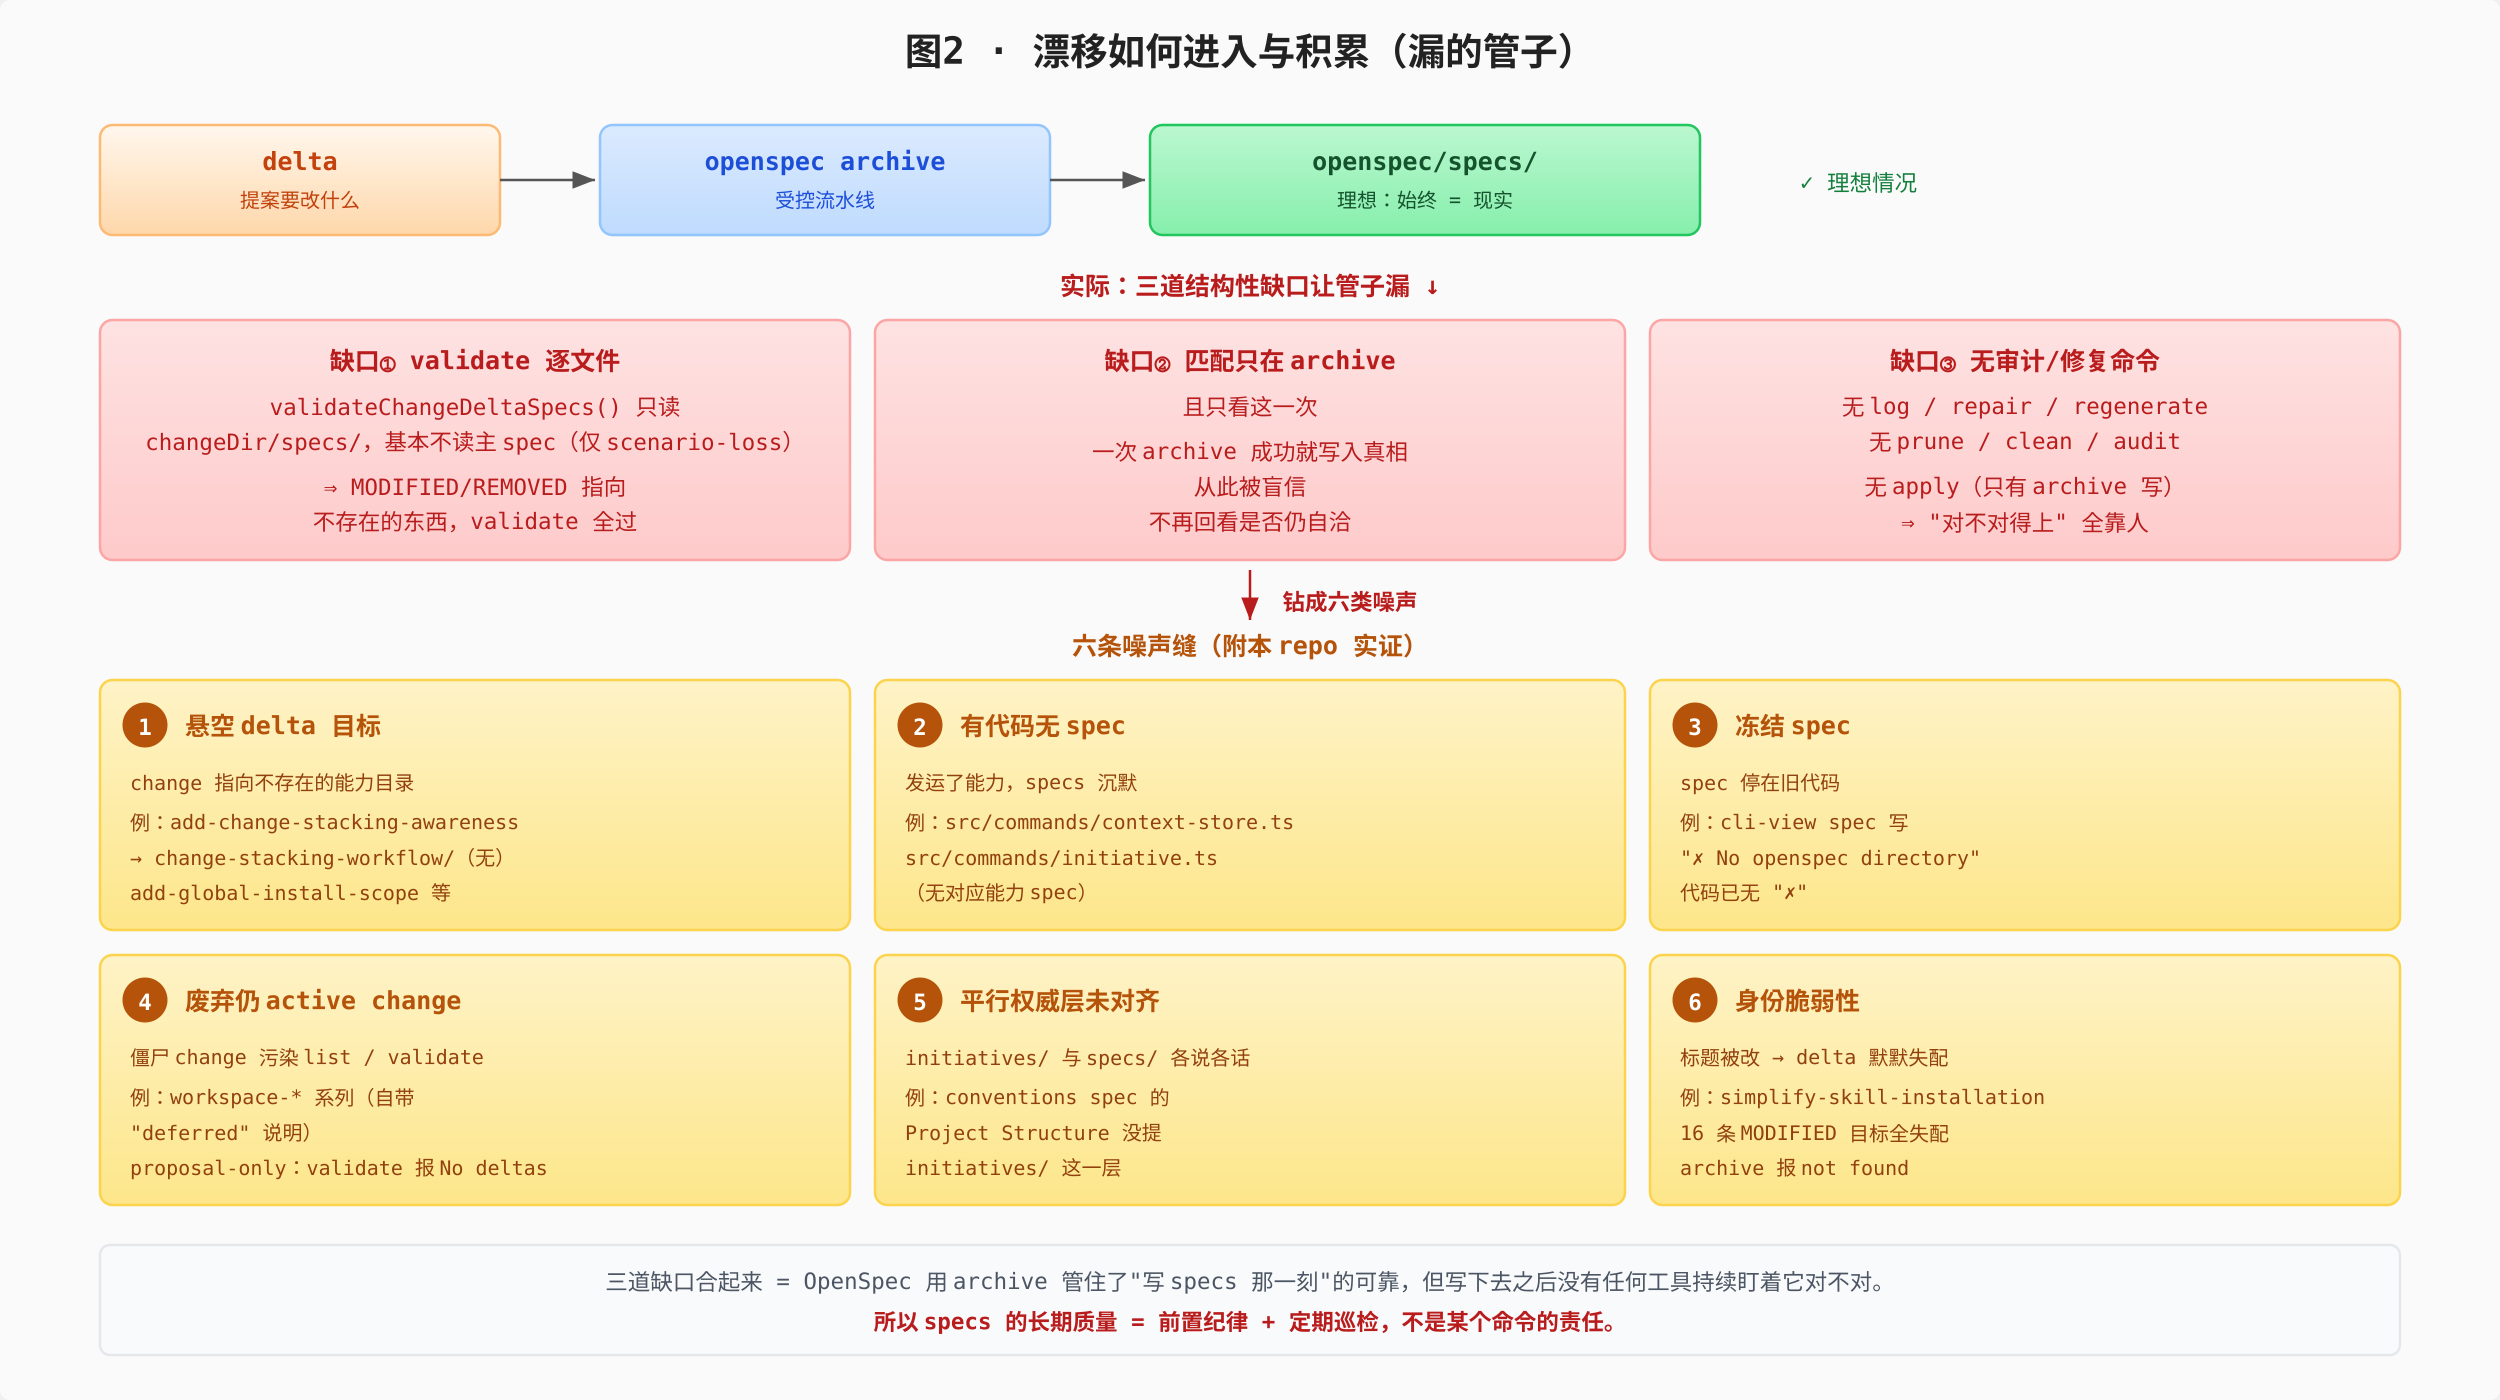
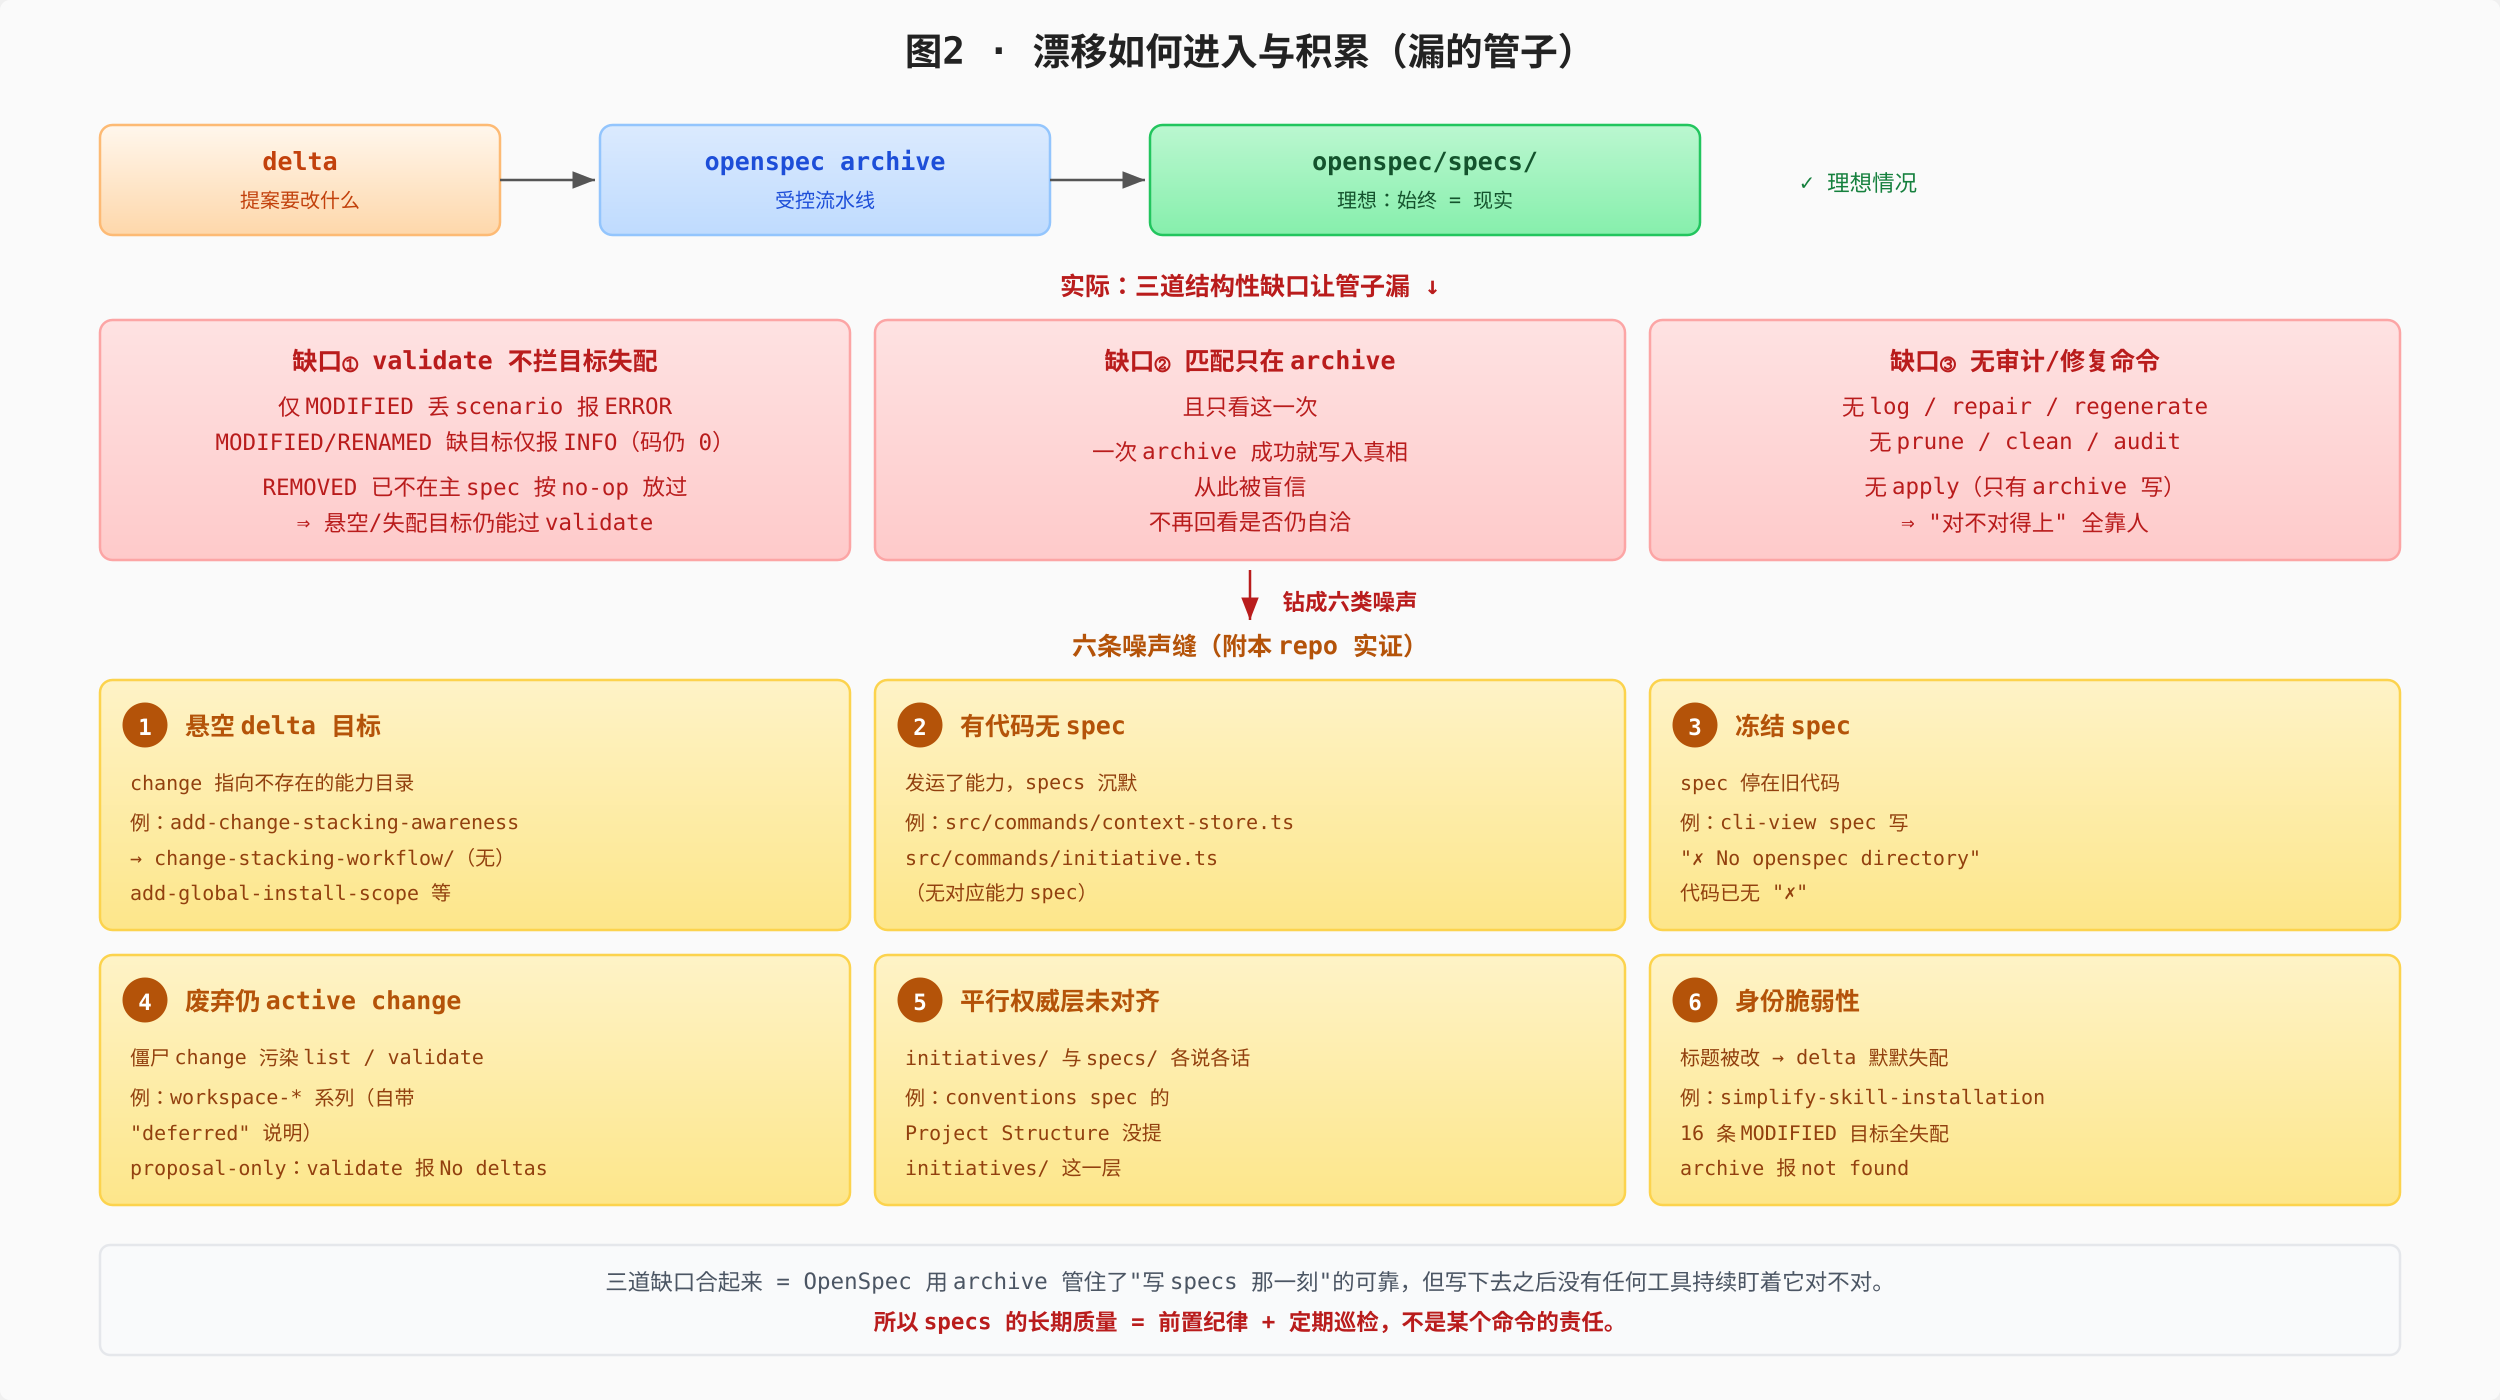
<svg xmlns="http://www.w3.org/2000/svg" viewBox="0 0 1000 560" font-family="monospace" font-size="11">
  <defs>
    <marker id="arrow" markerWidth="9" markerHeight="7" refX="9" refY="3.5" orient="auto">
      <path d="M0,0 L9,3.5 L0,7 Z" fill="#555" />
    </marker>
    <marker id="arrowR" markerWidth="9" markerHeight="7" refX="9" refY="3.5" orient="auto">
      <path d="M0,0 L9,3.5 L0,7 Z" fill="#b91c1c" />
    </marker>
    <linearGradient id="agentGrad" x1="0" y1="0" x2="0" y2="1">
      <stop offset="0%" stop-color="#dbeafe" />
      <stop offset="100%" stop-color="#bfdbfe" />
    </linearGradient>
    <linearGradient id="engineGrad" x1="0" y1="0" x2="0" y2="1">
      <stop offset="0%" stop-color="#dcfce7" />
      <stop offset="100%" stop-color="#bbf7d0" />
    </linearGradient>
    <linearGradient id="dataGrad" x1="0" y1="0" x2="0" y2="1">
      <stop offset="0%" stop-color="#fff7ed" />
      <stop offset="100%" stop-color="#fed7aa" />
    </linearGradient>
    <linearGradient id="truthGrad" x1="0" y1="0" x2="0" y2="1">
      <stop offset="0%" stop-color="#bbf7d0" />
      <stop offset="100%" stop-color="#86efac" />
    </linearGradient>
    <linearGradient id="badGrad" x1="0" y1="0" x2="0" y2="1">
      <stop offset="0%" stop-color="#fee2e2" />
      <stop offset="100%" stop-color="#fecaca" />
    </linearGradient>
    <linearGradient id="warnGrad" x1="0" y1="0" x2="0" y2="1">
      <stop offset="0%" stop-color="#fef3c7" />
      <stop offset="100%" stop-color="#fde68a" />
    </linearGradient>
  </defs>
  <rect width="1000" height="560" fill="#fafafa" rx="4" />
  <text x="500" y="26" text-anchor="middle" font-size="15" font-weight="bold" fill="#222">图2 · 漂移如何进入与积累（漏的管子）</text>
  <rect x="40" y="50" width="160" height="44" rx="5" fill="url(#dataGrad)" stroke="#fdba74" />
  <text x="120" y="68" text-anchor="middle" font-size="10" font-weight="bold" fill="#c2410c">delta</text>
  <text x="120" y="83" text-anchor="middle" font-size="8" fill="#c2410c">提案要改什么</text>
  <line x1="200" y1="72" x2="238" y2="72" stroke="#555" marker-end="url(#arrow)" />
  <rect x="240" y="50" width="180" height="44" rx="5" fill="url(#agentGrad)" stroke="#93c5fd" />
  <text x="330" y="68" text-anchor="middle" font-size="10" font-weight="bold" fill="#1d4ed8">openspec archive</text>
  <text x="330" y="83" text-anchor="middle" font-size="8" fill="#1d4ed8">受控流水线</text>
  <line x1="420" y1="72" x2="458" y2="72" stroke="#555" marker-end="url(#arrow)" />
  <rect x="460" y="50" width="220" height="44" rx="5" fill="url(#truthGrad)" stroke="#22c55e" />
  <text x="570" y="68" text-anchor="middle" font-size="10" font-weight="bold" fill="#14532d">openspec/specs/</text>
  <text x="570" y="83" text-anchor="middle" font-size="8" fill="#14532d">理想：始终 = 现实</text>
  <text x="720" y="76" font-size="9" fill="#15803d">✓ 理想情况</text>
  <text x="500" y="118" text-anchor="middle" font-size="10" font-weight="bold" fill="#b91c1c">实际：三道结构性缺口让管子漏 ↓</text>
  <rect x="40" y="128" width="300" height="96" rx="5" fill="url(#badGrad)" stroke="#fca5a5" />
-   <text x="190" y="148" text-anchor="middle" font-size="10" font-weight="bold" fill="#b91c1c">缺口① validate 逐文件</text>
-   <text x="190" y="166" text-anchor="middle" font-size="9" fill="#b91c1c">validateChangeDeltaSpecs() 只读</text>
-   <text x="190" y="180" text-anchor="middle" font-size="9" fill="#b91c1c">changeDir/specs/，基本不读主 spec（仅 scenario-loss）</text>
-   <text x="190" y="198" text-anchor="middle" font-size="9" fill="#b91c1c">⇒ MODIFIED/REMOVED 指向</text>
-   <text x="190" y="212" text-anchor="middle" font-size="9" fill="#b91c1c">不存在的东西，validate 全过</text>
+   <text x="190" y="148" text-anchor="middle" font-size="10" font-weight="bold" fill="#b91c1c">缺口① validate 不拦目标失配</text>
+   <text x="190" y="166" text-anchor="middle" font-size="9" fill="#b91c1c">仅 MODIFIED 丢 scenario 报 ERROR</text>
+   <text x="190" y="180" text-anchor="middle" font-size="9" fill="#b91c1c">MODIFIED/RENAMED 缺目标仅报 INFO（码仍 0）</text>
+   <text x="190" y="198" text-anchor="middle" font-size="9" fill="#b91c1c">REMOVED 已不在主 spec 按 no-op 放过</text>
+   <text x="190" y="212" text-anchor="middle" font-size="9" fill="#b91c1c">⇒ 悬空/失配目标仍能过 validate</text>
  <rect x="350" y="128" width="300" height="96" rx="5" fill="url(#badGrad)" stroke="#fca5a5" />
  <text x="500" y="148" text-anchor="middle" font-size="10" font-weight="bold" fill="#b91c1c">缺口② 匹配只在 archive</text>
  <text x="500" y="166" text-anchor="middle" font-size="9" fill="#b91c1c">且只看这一次</text>
  <text x="500" y="184" text-anchor="middle" font-size="9" fill="#b91c1c">一次 archive 成功就写入真相</text>
  <text x="500" y="198" text-anchor="middle" font-size="9" fill="#b91c1c">从此被盲信</text>
  <text x="500" y="212" text-anchor="middle" font-size="9" fill="#b91c1c">不再回看是否仍自洽</text>
  <rect x="660" y="128" width="300" height="96" rx="5" fill="url(#badGrad)" stroke="#fca5a5" />
  <text x="810" y="148" text-anchor="middle" font-size="10" font-weight="bold" fill="#b91c1c">缺口③ 无审计/修复命令</text>
  <text x="810" y="166" text-anchor="middle" font-size="9" fill="#b91c1c">无 log / repair / regenerate</text>
  <text x="810" y="180" text-anchor="middle" font-size="9" fill="#b91c1c">无 prune / clean / audit</text>
  <text x="810" y="198" text-anchor="middle" font-size="9" fill="#b91c1c">无 apply（只有 archive 写）</text>
  <text x="810" y="212" text-anchor="middle" font-size="9" fill="#b91c1c">⇒ "对不对得上" 全靠人</text>
  <line x1="500" y1="228" x2="500" y2="248" stroke="#b91c1c" marker-end="url(#arrowR)" />
  <text x="513" y="244" font-size="9" font-weight="bold" fill="#b91c1c">钻成六类噪声</text>
  <text x="500" y="262" text-anchor="middle" font-size="10" font-weight="bold" fill="#b45309">六条噪声缝（附本 repo 实证）</text>
  <rect x="40" y="272" width="300" height="100" rx="5" fill="url(#warnGrad)" stroke="#fcd34d" />
  <circle cx="58" cy="290" r="9" fill="#b45309" />
  <text x="58" y="294" text-anchor="middle" font-size="9" font-weight="bold" fill="#fff">1</text>
  <text x="74" y="294" font-size="10" font-weight="bold" fill="#b45309">悬空 delta 目标</text>
  <text x="52" y="316" font-size="8" fill="#92400e">change 指向不存在的能力目录</text>
  <text x="52" y="332" font-size="8" fill="#92400e">例：add-change-stacking-awareness</text>
  <text x="52" y="346" font-size="8" fill="#92400e">    → change-stacking-workflow/（无）</text>
  <text x="52" y="360" font-size="8" fill="#92400e">    add-global-install-scope 等</text>
  <rect x="350" y="272" width="300" height="100" rx="5" fill="url(#warnGrad)" stroke="#fcd34d" />
  <circle cx="368" cy="290" r="9" fill="#b45309" />
  <text x="368" y="294" text-anchor="middle" font-size="9" font-weight="bold" fill="#fff">2</text>
  <text x="384" y="294" font-size="10" font-weight="bold" fill="#b45309">有代码无 spec</text>
  <text x="362" y="316" font-size="8" fill="#92400e">发运了能力，specs 沉默</text>
  <text x="362" y="332" font-size="8" fill="#92400e">例：src/commands/context-store.ts</text>
  <text x="362" y="346" font-size="8" fill="#92400e">    src/commands/initiative.ts</text>
  <text x="362" y="360" font-size="8" fill="#92400e">    （无对应能力 spec）</text>
  <rect x="660" y="272" width="300" height="100" rx="5" fill="url(#warnGrad)" stroke="#fcd34d" />
  <circle cx="678" cy="290" r="9" fill="#b45309" />
  <text x="678" y="294" text-anchor="middle" font-size="9" font-weight="bold" fill="#fff">3</text>
  <text x="694" y="294" font-size="10" font-weight="bold" fill="#b45309">冻结 spec</text>
  <text x="672" y="316" font-size="8" fill="#92400e">spec 停在旧代码</text>
  <text x="672" y="332" font-size="8" fill="#92400e">例：cli-view spec 写</text>
  <text x="672" y="346" font-size="8" fill="#92400e">    "✗ No openspec directory"</text>
  <text x="672" y="360" font-size="8" fill="#92400e">    代码已无 "✗"</text>
  <rect x="40" y="382" width="300" height="100" rx="5" fill="url(#warnGrad)" stroke="#fcd34d" />
  <circle cx="58" cy="400" r="9" fill="#b45309" />
  <text x="58" y="404" text-anchor="middle" font-size="9" font-weight="bold" fill="#fff">4</text>
  <text x="74" y="404" font-size="10" font-weight="bold" fill="#b45309">废弃仍 active change</text>
  <text x="52" y="426" font-size="8" fill="#92400e">僵尸 change 污染 list / validate</text>
  <text x="52" y="442" font-size="8" fill="#92400e">例：workspace-* 系列（自带</text>
  <text x="52" y="456" font-size="8" fill="#92400e">    "deferred" 说明）</text>
  <text x="52" y="470" font-size="8" fill="#92400e">    proposal-only：validate 报 No deltas</text>
  <rect x="350" y="382" width="300" height="100" rx="5" fill="url(#warnGrad)" stroke="#fcd34d" />
  <circle cx="368" cy="400" r="9" fill="#b45309" />
  <text x="368" y="404" text-anchor="middle" font-size="9" font-weight="bold" fill="#fff">5</text>
  <text x="384" y="404" font-size="10" font-weight="bold" fill="#b45309">平行权威层未对齐</text>
  <text x="362" y="426" font-size="8" fill="#92400e">initiatives/ 与 specs/ 各说各话</text>
  <text x="362" y="442" font-size="8" fill="#92400e">例：conventions spec 的</text>
  <text x="362" y="456" font-size="8" fill="#92400e">    Project Structure 没提</text>
  <text x="362" y="470" font-size="8" fill="#92400e">    initiatives/ 这一层</text>
  <rect x="660" y="382" width="300" height="100" rx="5" fill="url(#warnGrad)" stroke="#fcd34d" />
  <circle cx="678" cy="400" r="9" fill="#b45309" />
  <text x="678" y="404" text-anchor="middle" font-size="9" font-weight="bold" fill="#fff">6</text>
  <text x="694" y="404" font-size="10" font-weight="bold" fill="#b45309">身份脆弱性</text>
  <text x="672" y="426" font-size="8" fill="#92400e">标题被改 → delta 默默失配</text>
  <text x="672" y="442" font-size="8" fill="#92400e">例：simplify-skill-installation</text>
  <text x="672" y="456" font-size="8" fill="#92400e">    16 条 MODIFIED 目标全失配</text>
  <text x="672" y="470" font-size="8" fill="#92400e">    archive 报 not found</text>
  <rect x="40" y="498" width="920" height="44" rx="4" fill="#f9fafb" stroke="#e5e7eb" />
  <text x="500" y="516" text-anchor="middle" font-size="9" fill="#4b5563">三道缺口合起来 = OpenSpec 用 archive 管住了"写 specs 那一刻"的可靠，但写下去之后没有任何工具持续盯着它对不对。</text>
  <text x="500" y="532" text-anchor="middle" font-size="9" font-weight="bold" fill="#b91c1c">所以 specs 的长期质量 = 前置纪律 + 定期巡检，不是某个命令的责任。</text>
</svg>
